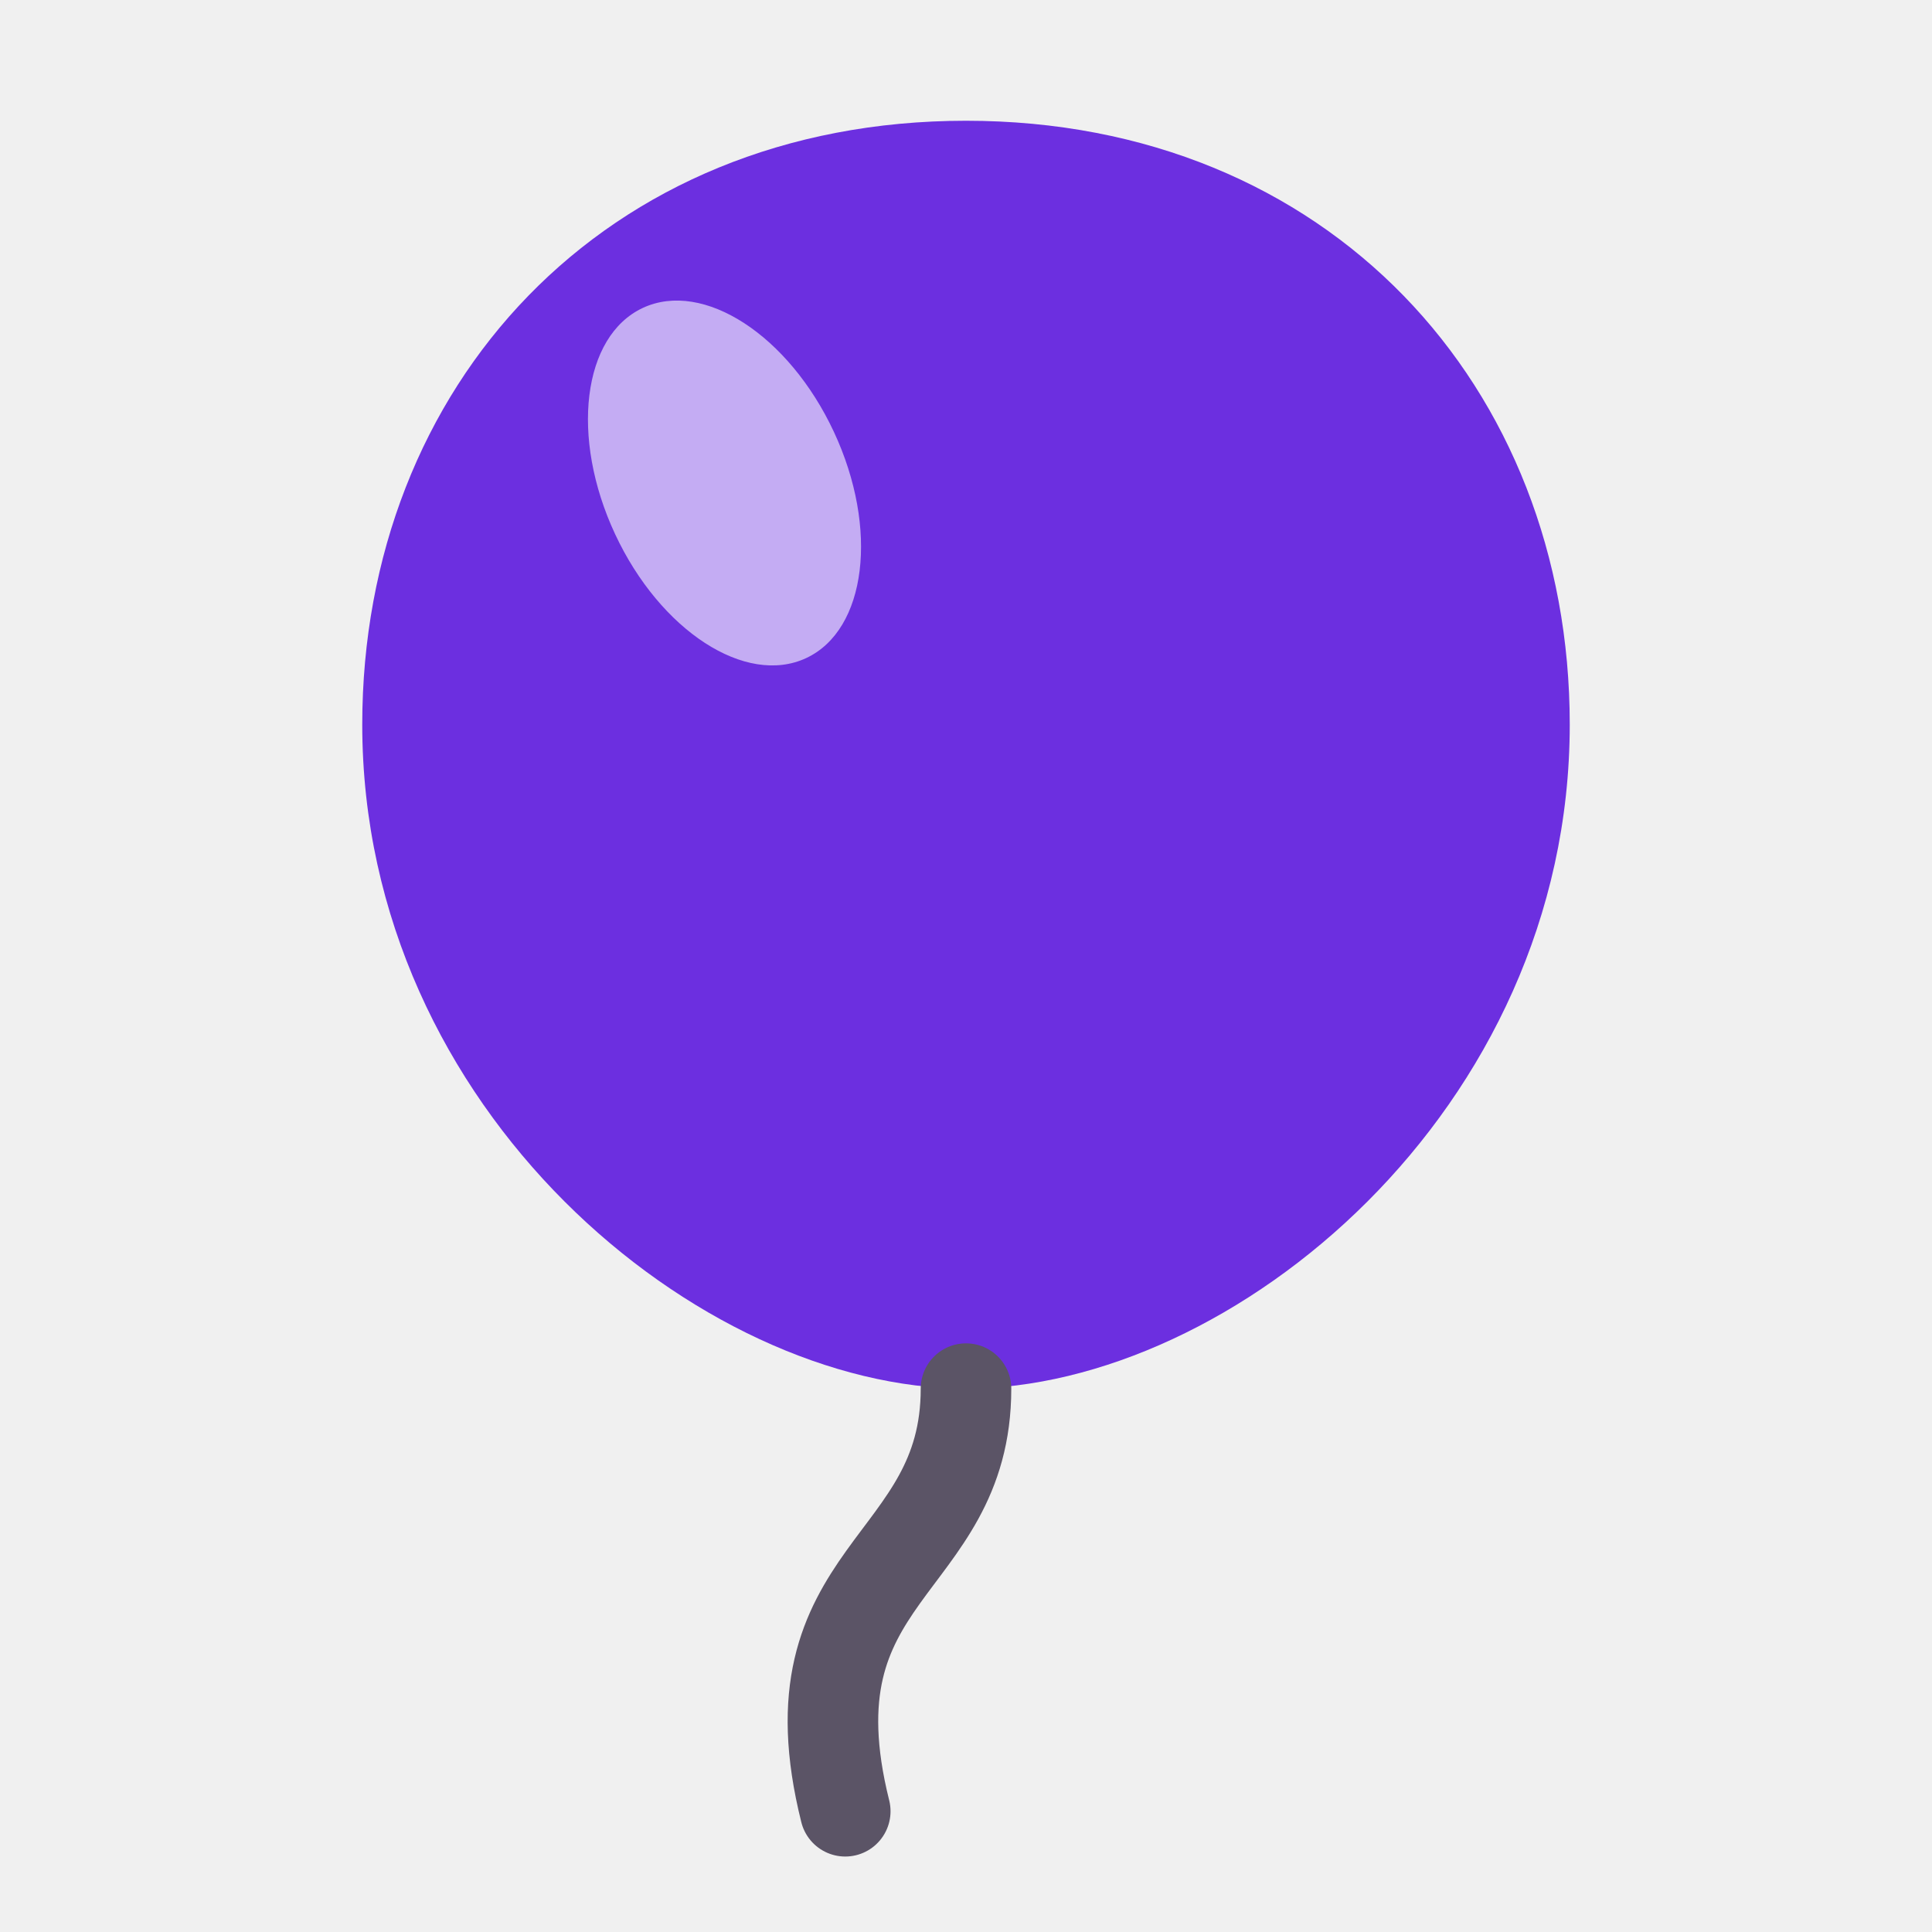
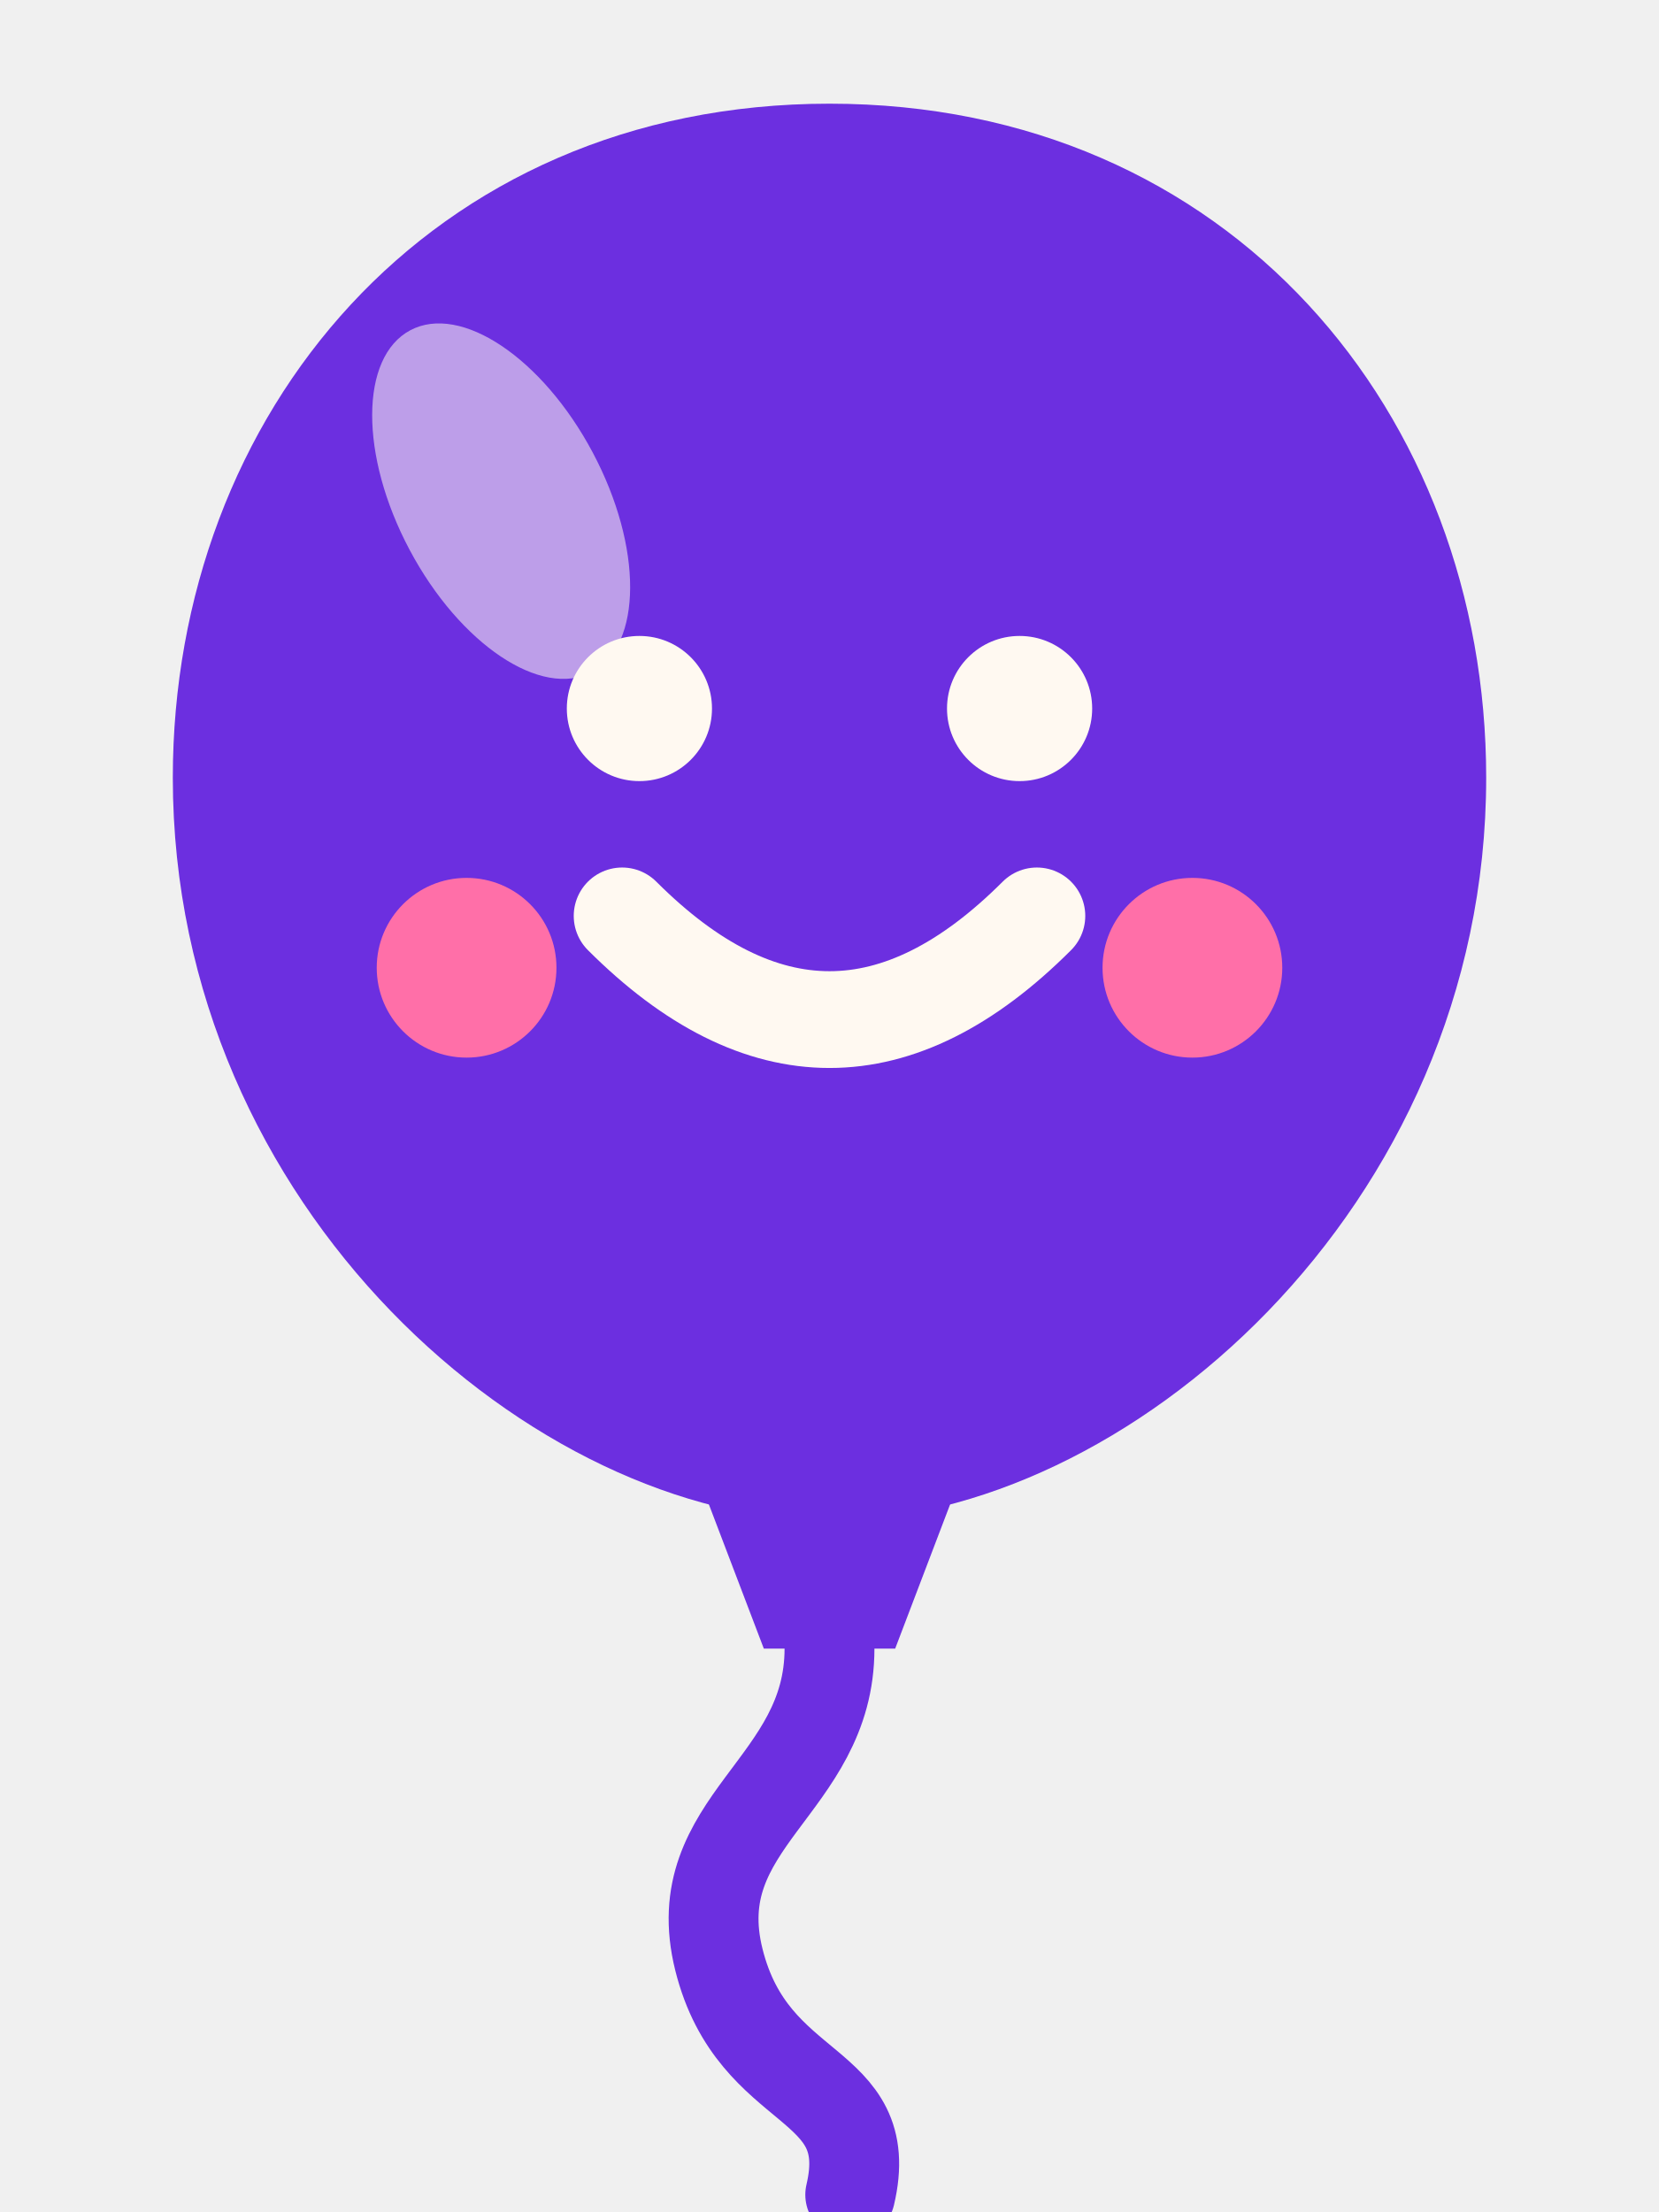
- <svg xmlns="http://www.w3.org/2000/svg" viewBox="0 0 32 32">
-   <path fill="#6c2fe0" d="M16 2c-6 0-10 4.4-10 10 0 6.4 5.6 11 10 11s10-4.6 10-11C26 6.4 22 2 16 2z" />
-   <ellipse fill="#fff" opacity=".6" cx="12" cy="8" rx="2" ry="3.2" transform="rotate(-25 12 8)" />
-   <path fill="none" stroke="#5b5466" stroke-width="1.5" stroke-linecap="round" d="M16 23c0 3-3 3-2 7" />
+ <svg xmlns="http://www.w3.org/2000/svg" viewBox="0 0 48 64">
+   <path fill="#6c2fe0" d="M24 3C12.4 3 5 12 5 22.5 5 35 15.5 44 24 44s19-9 19-21.5C43 12 35.6 3 24 3z" />
+   <path fill="#6c2fe0" d="M20.5 43.5h7l-1.6 4.2h-3.8z" />
+   <path fill="none" stroke="#6c2fe0" stroke-width="2.6" stroke-linecap="round" d="M24 47.7c0 4-4.2 5-3.2 9s4.6 3.4 3.8 6.8" />
+   <ellipse fill="#fff9f1" opacity=".55" cx="14.5" cy="14.5" rx="3" ry="5.6" transform="rotate(-28 14.5 14.5)" />
+   <circle fill="#fff9f1" cx="18.5" cy="20.5" r="2.1" />
+   <circle fill="#fff9f1" cx="29.5" cy="20.5" r="2.1" />
+   <circle fill="#ff6fa8" cx="13.5" cy="28" r="2.6" />
+   <circle fill="#ff6fa8" cx="34.5" cy="28" r="2.6" />
+   <path fill="none" stroke="#fff9f1" stroke-width="2.8" stroke-linecap="round" d="M18 26.5q6 6 12 0" />
</svg>
